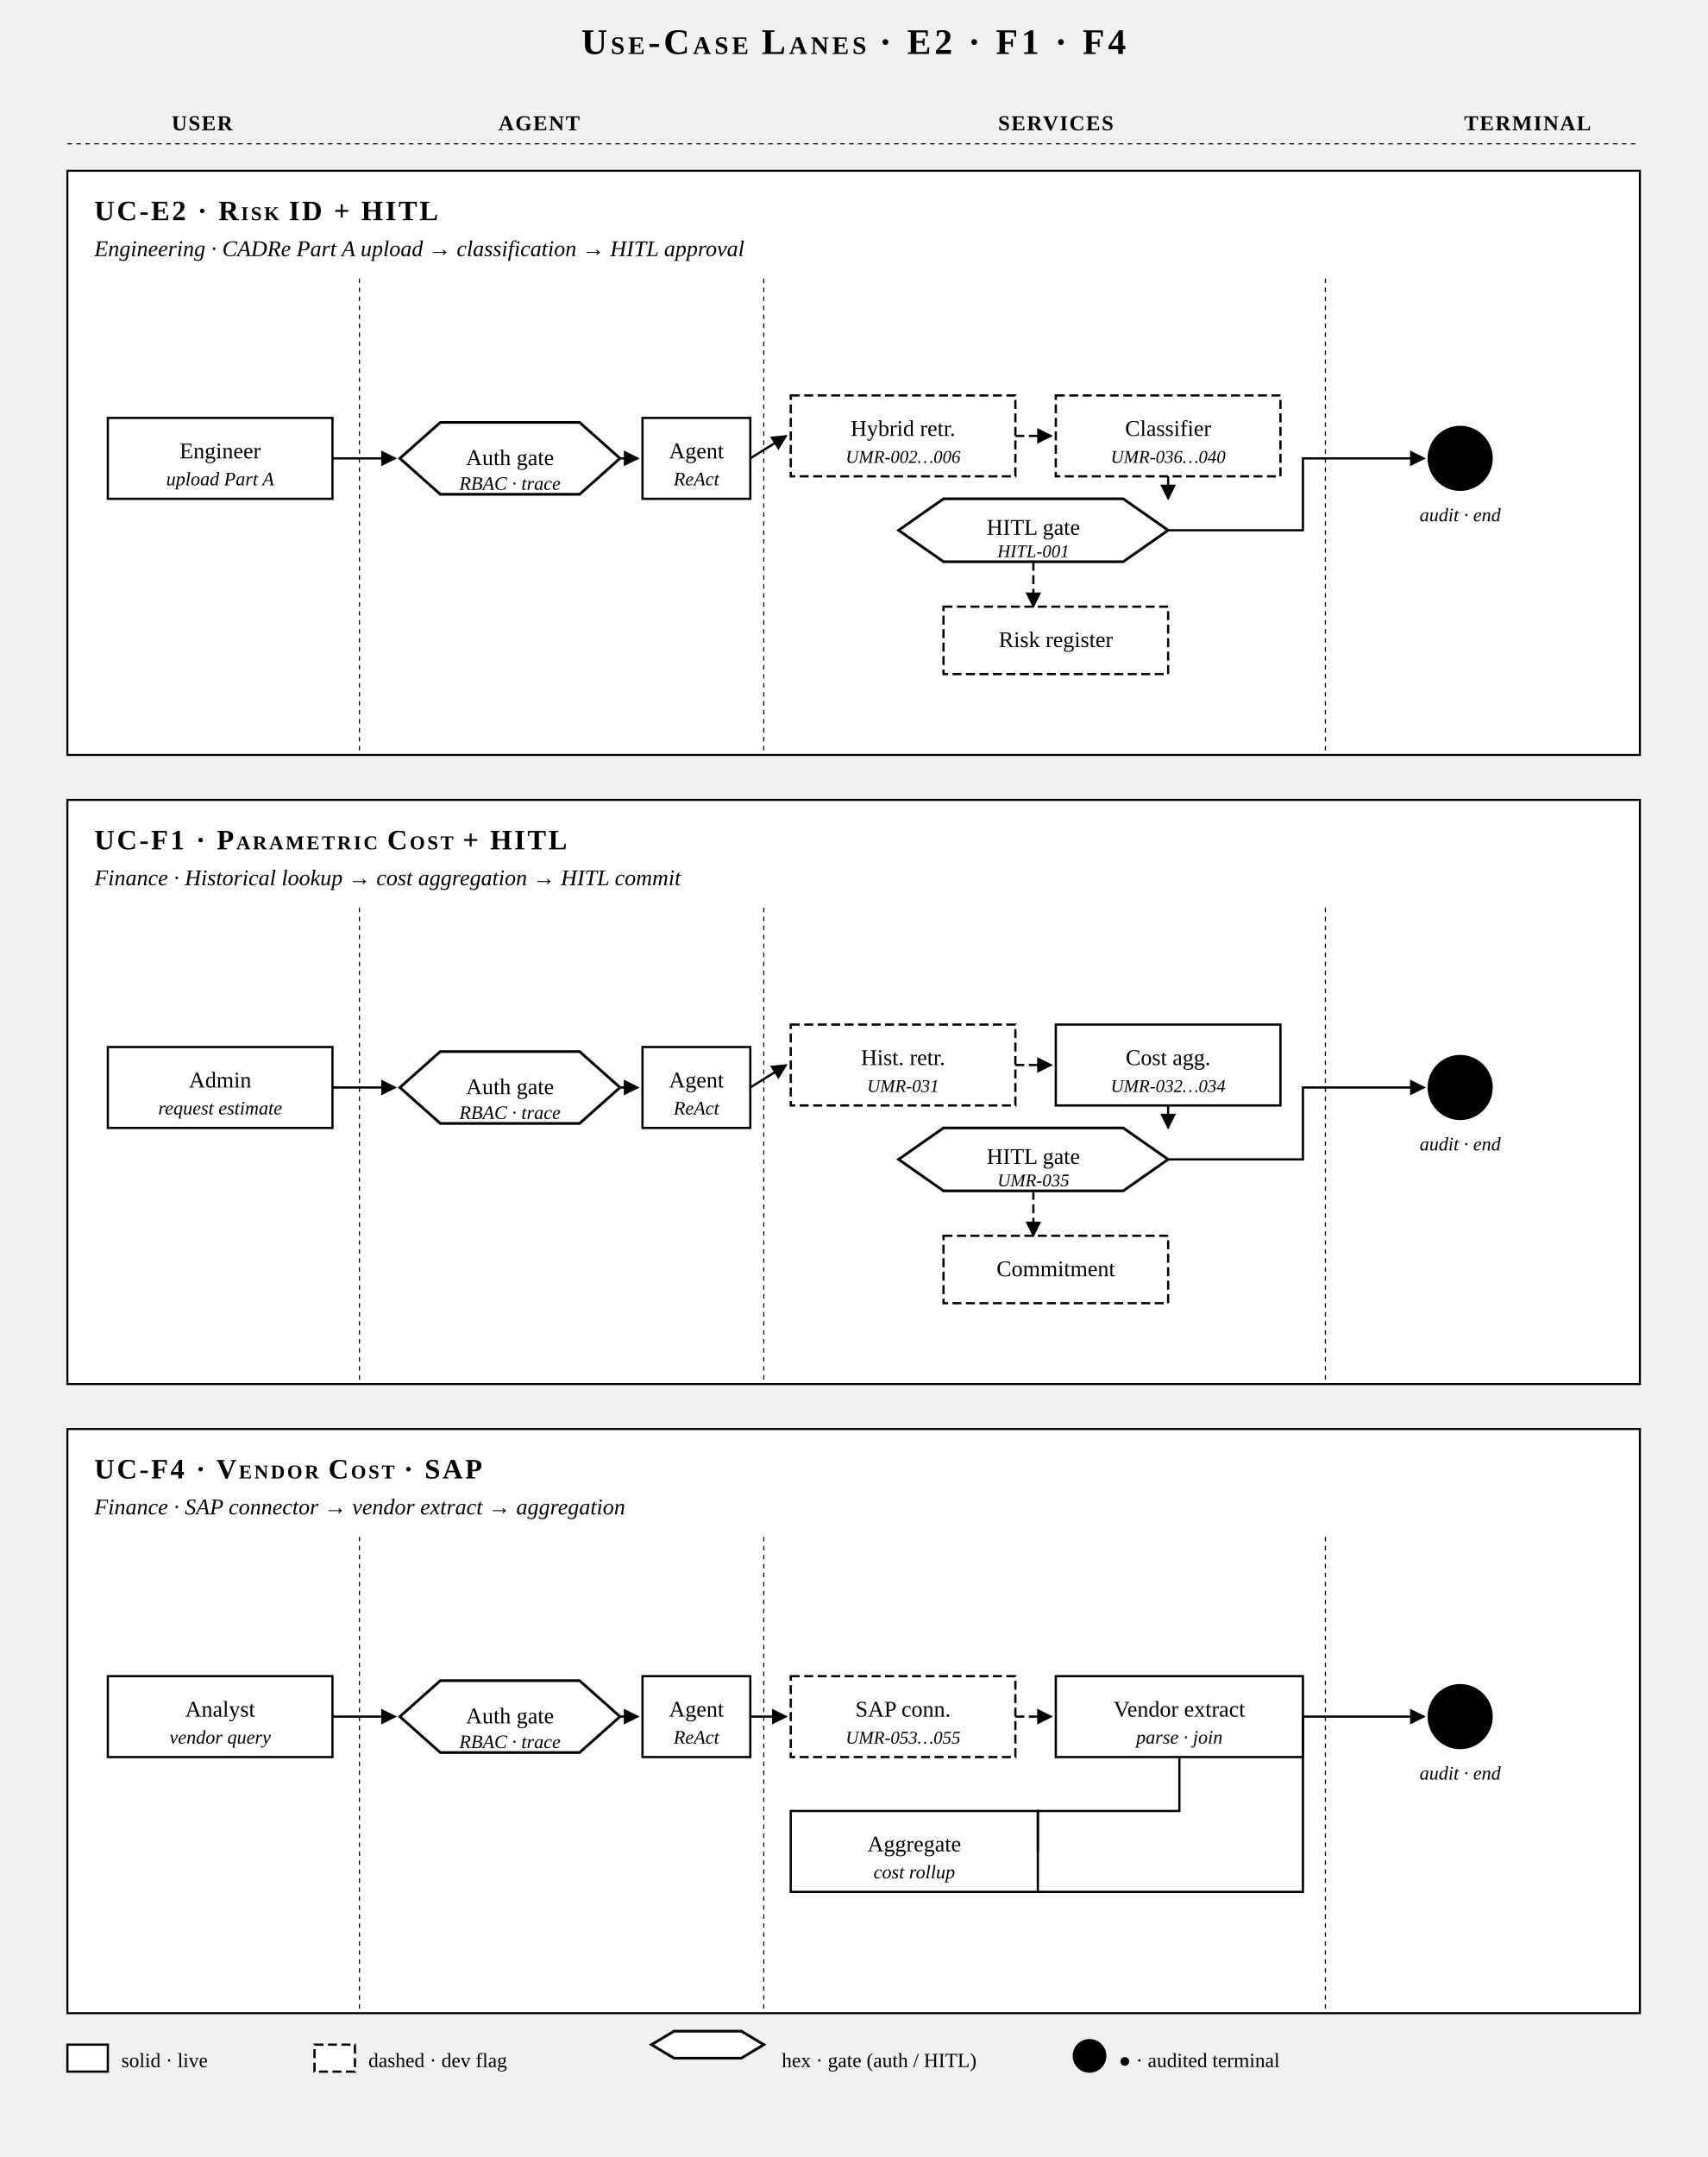
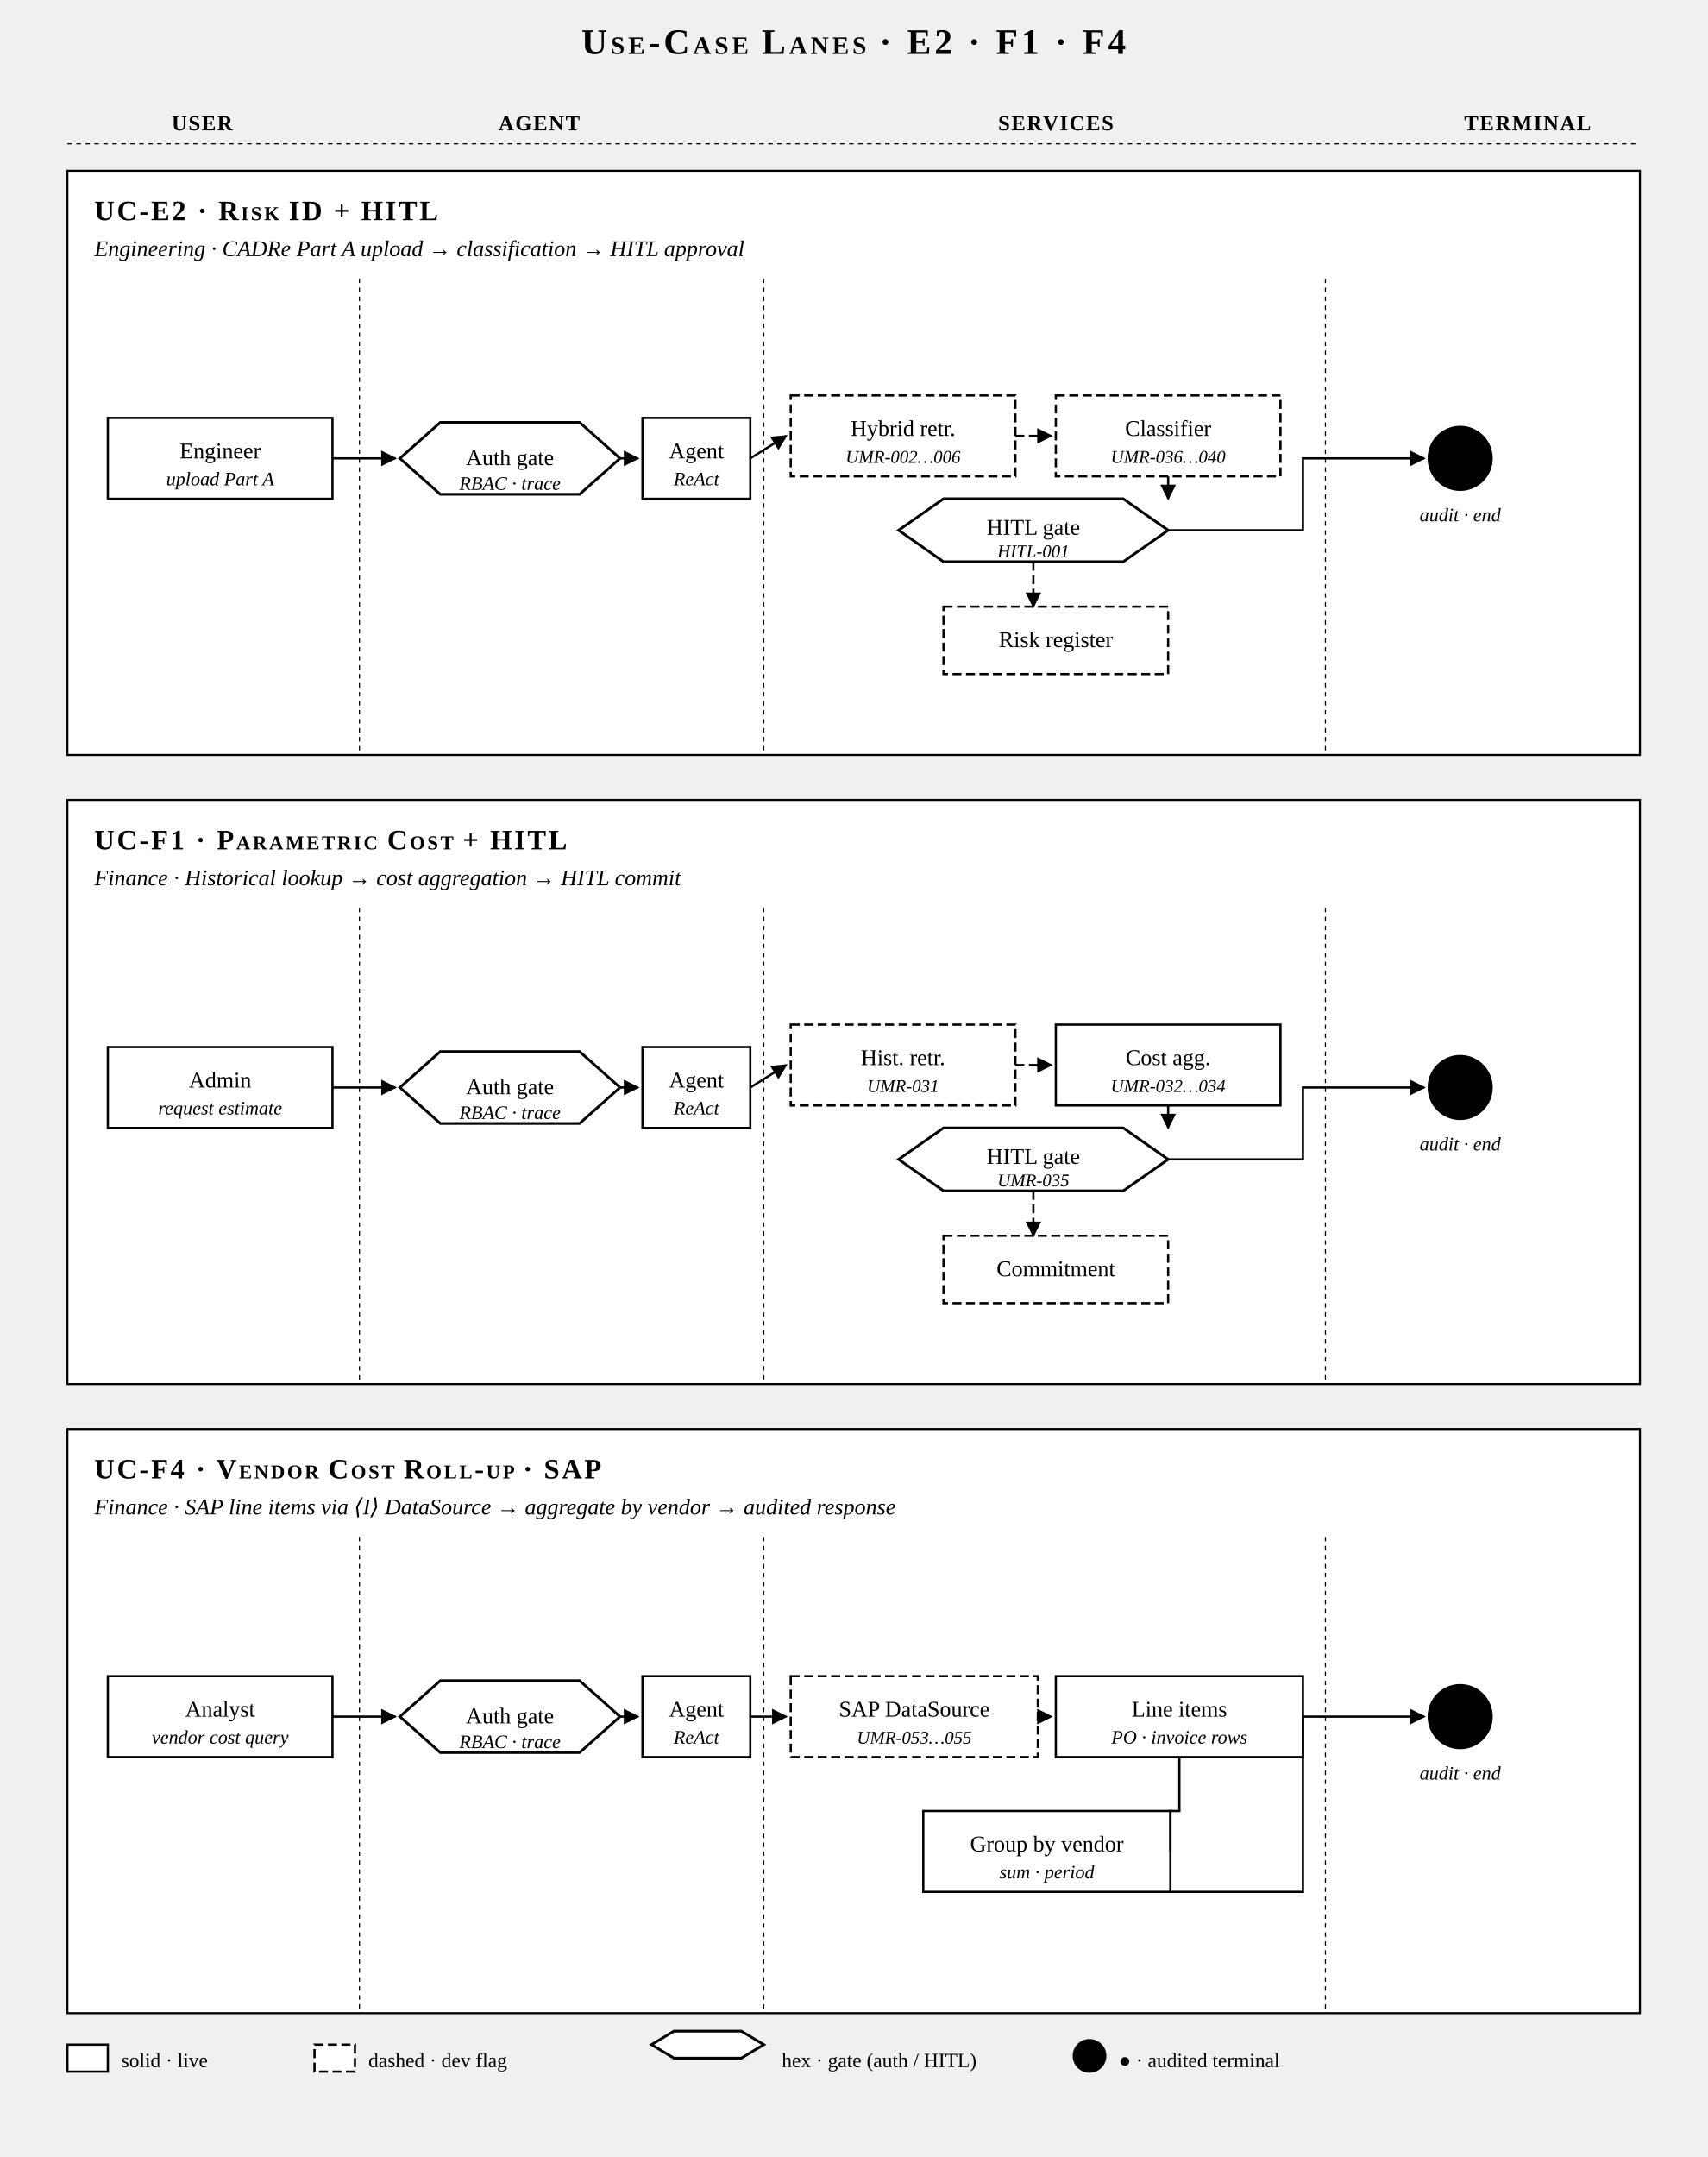
<svg xmlns="http://www.w3.org/2000/svg" viewBox="0 0 760 960" font-family="Times New Roman, Times, serif">
  <defs>
    <marker id="arrUC" viewBox="0 0 10 10" refX="9" refY="5" markerWidth="7" markerHeight="7" orient="auto-start-reverse">
      <path d="M 0 0 L 10 5 L 0 10 z" fill="#000" />
    </marker>
    <style>
      .lane-bg { fill: #ffffff; stroke: #000; stroke-width: 0.9; }
      .lane-title { font-size: 12.5px; font-weight: bold; font-variant: small-caps; letter-spacing: 1px; fill: #000; }
      .uc-sub { font-size: 10px; font-style: italic; fill: #000; }
      .lane-divider { stroke: #000; stroke-width: 0.5; stroke-dasharray: 2 2; }
      .node { fill: #fff; stroke: #000; stroke-width: 1; }
      .node-dashed { fill: #fff; stroke: #000; stroke-width: 1; stroke-dasharray: 4 2; }
      .gate { fill: #fff; stroke: #000; stroke-width: 1.2; }
      .terminal { fill: #000; stroke: #000; stroke-width: 1; }
      .lbl { font-size: 10px; fill: #000; text-anchor: middle; }
      .lbl-s { font-size: 8.5px; fill: #000; text-anchor: middle; font-style: italic; }
      .req { font-size: 8px; fill: #000; text-anchor: middle; font-style: italic; }
      .edge { stroke: #000; stroke-width: 1; fill: none; }
      .edge-dashed { stroke: #000; stroke-width: 1; fill: none; stroke-dasharray: 4 2; }
      .swim-head { font-size: 9.5px; font-weight: bold; font-variant: small-caps; letter-spacing: 0.6px; fill: #000; text-anchor: middle; }
      .title { font-size: 16px; font-weight: bold; font-variant: small-caps; letter-spacing: 1.5px; fill: #000; text-anchor: middle; }
    </style>
  </defs>
  <text x="380" y="24" class="title">Use-Case Lanes · E2 · F1 · F4</text>
  <g transform="translate(0,46)">
    <text x="90" y="12" class="swim-head">USER</text>
    <text x="240" y="12" class="swim-head">AGENT</text>
    <text x="470" y="12" class="swim-head">SERVICES</text>
    <text x="680" y="12" class="swim-head">TERMINAL</text>
    <line x1="30" y1="18" x2="730" y2="18" class="lane-divider" />
  </g>
  <g transform="translate(0,76)">
    <rect x="30" y="0" width="700" height="260" class="lane-bg" />
    <text x="42" y="22" class="lane-title">UC-E2 · Risk ID + HITL</text>
    <text x="42" y="38" class="uc-sub">Engineering · CADRe Part A upload → classification → HITL approval</text>
    <line x1="160" y1="48" x2="160" y2="260" class="lane-divider" />
    <line x1="340" y1="48" x2="340" y2="260" class="lane-divider" />
    <line x1="590" y1="48" x2="590" y2="260" class="lane-divider" />
    <rect x="48" y="110" width="100" height="36" class="node" />
    <text x="98" y="128" class="lbl">Engineer</text>
    <text x="98" y="140" class="lbl-s">upload Part A</text>
    <polygon points="178,128 196,112 258,112 276,128 258,144 196,144" class="gate" />
    <text x="227" y="131" class="lbl">Auth gate</text>
    <text x="227" y="142" class="lbl-s">RBAC · trace</text>
    <rect x="286" y="110" width="48" height="36" class="node" />
    <text x="310" y="128" class="lbl">Agent</text>
    <text x="310" y="140" class="lbl-s">ReAct</text>
    <rect x="352" y="100" width="100" height="36" class="node-dashed" />
    <text x="402" y="118" class="lbl">Hybrid retr.</text>
    <text x="402" y="130" class="req">UMR-002…006</text>
    <rect x="470" y="100" width="100" height="36" class="node-dashed" />
    <text x="520" y="118" class="lbl">Classifier</text>
    <text x="520" y="130" class="req">UMR-036…040</text>
    <polygon points="400,160 420,146 500,146 520,160 500,174 420,174" class="gate" />
    <text x="460" y="162" class="lbl">HITL gate</text>
    <text x="460" y="172" class="req">HITL-001</text>
    <rect x="420" y="194" width="100" height="30" class="node-dashed" />
    <text x="470" y="212" class="lbl">Risk register</text>
    <circle cx="650" cy="128" r="14" class="terminal" />
    <text x="650" y="131" class="lbl" fill="#fff">●</text>
    <text x="650" y="156" class="lbl-s">audit · end</text>
    <line x1="148" y1="128" x2="176" y2="128" class="edge" marker-end="url(#arrUC)" />
    <line x1="276" y1="128" x2="284" y2="128" class="edge" marker-end="url(#arrUC)" />
    <line x1="334" y1="128" x2="350" y2="118" class="edge" marker-end="url(#arrUC)" />
    <line x1="452" y1="118" x2="468" y2="118" class="edge-dashed" marker-end="url(#arrUC)" />
    <path d="M 520 136 L 520 146" class="edge-dashed" marker-end="url(#arrUC)" />
    <path d="M 460 174 L 460 194" class="edge-dashed" marker-end="url(#arrUC)" />
    <path d="M 520 160 L 580 160 L 580 128 L 634 128" class="edge" marker-end="url(#arrUC)" />
  </g>
  <g transform="translate(0,356)">
    <rect x="30" y="0" width="700" height="260" class="lane-bg" />
    <text x="42" y="22" class="lane-title">UC-F1 · Parametric Cost + HITL</text>
    <text x="42" y="38" class="uc-sub">Finance · Historical lookup → cost aggregation → HITL commit</text>
    <line x1="160" y1="48" x2="160" y2="260" class="lane-divider" />
    <line x1="340" y1="48" x2="340" y2="260" class="lane-divider" />
    <line x1="590" y1="48" x2="590" y2="260" class="lane-divider" />
    <rect x="48" y="110" width="100" height="36" class="node" />
    <text x="98" y="128" class="lbl">Admin</text>
    <text x="98" y="140" class="lbl-s">request estimate</text>
    <polygon points="178,128 196,112 258,112 276,128 258,144 196,144" class="gate" />
    <text x="227" y="131" class="lbl">Auth gate</text>
    <text x="227" y="142" class="lbl-s">RBAC · trace</text>
    <rect x="286" y="110" width="48" height="36" class="node" />
    <text x="310" y="128" class="lbl">Agent</text>
    <text x="310" y="140" class="lbl-s">ReAct</text>
    <rect x="352" y="100" width="100" height="36" class="node-dashed" />
    <text x="402" y="118" class="lbl">Hist. retr.</text>
    <text x="402" y="130" class="req">UMR-031</text>
    <rect x="470" y="100" width="100" height="36" class="node" />
    <text x="520" y="118" class="lbl">Cost agg.</text>
    <text x="520" y="130" class="req">UMR-032…034</text>
    <polygon points="400,160 420,146 500,146 520,160 500,174 420,174" class="gate" />
    <text x="460" y="162" class="lbl">HITL gate</text>
    <text x="460" y="172" class="req">UMR-035</text>
    <rect x="420" y="194" width="100" height="30" class="node-dashed" />
    <text x="470" y="212" class="lbl">Commitment</text>
    <circle cx="650" cy="128" r="14" class="terminal" />
    <text x="650" y="131" class="lbl" fill="#fff">●</text>
    <text x="650" y="156" class="lbl-s">audit · end</text>
    <line x1="148" y1="128" x2="176" y2="128" class="edge" marker-end="url(#arrUC)" />
    <line x1="276" y1="128" x2="284" y2="128" class="edge" marker-end="url(#arrUC)" />
    <line x1="334" y1="128" x2="350" y2="118" class="edge" marker-end="url(#arrUC)" />
    <line x1="452" y1="118" x2="468" y2="118" class="edge-dashed" marker-end="url(#arrUC)" />
    <path d="M 520 136 L 520 146" class="edge" marker-end="url(#arrUC)" />
    <path d="M 460 174 L 460 194" class="edge-dashed" marker-end="url(#arrUC)" />
    <path d="M 520 160 L 580 160 L 580 128 L 634 128" class="edge" marker-end="url(#arrUC)" />
  </g>
  <g transform="translate(0,636)">
    <rect x="30" y="0" width="700" height="260" class="lane-bg" />
-     <text x="42" y="22" class="lane-title">UC-F4 · Vendor Cost · SAP</text>
-     <text x="42" y="38" class="uc-sub">Finance · SAP connector → vendor extract → aggregation</text>
+     <text x="42" y="22" class="lane-title">UC-F4 · Vendor Cost Roll-up · SAP</text>
+     <text x="42" y="38" class="uc-sub">Finance · SAP line items via ⟨I⟩ DataSource → aggregate by vendor → audited response</text>
    <line x1="160" y1="48" x2="160" y2="260" class="lane-divider" />
    <line x1="340" y1="48" x2="340" y2="260" class="lane-divider" />
    <line x1="590" y1="48" x2="590" y2="260" class="lane-divider" />
    <rect x="48" y="110" width="100" height="36" class="node" />
    <text x="98" y="128" class="lbl">Analyst</text>
-     <text x="98" y="140" class="lbl-s">vendor query</text>
+     <text x="98" y="140" class="lbl-s">vendor cost query</text>
    <polygon points="178,128 196,112 258,112 276,128 258,144 196,144" class="gate" />
    <text x="227" y="131" class="lbl">Auth gate</text>
    <text x="227" y="142" class="lbl-s">RBAC · trace</text>
    <rect x="286" y="110" width="48" height="36" class="node" />
    <text x="310" y="128" class="lbl">Agent</text>
    <text x="310" y="140" class="lbl-s">ReAct</text>
-     <rect x="352" y="110" width="100" height="36" class="node-dashed" />
-     <text x="402" y="128" class="lbl">SAP conn.</text>
-     <text x="402" y="140" class="req">UMR-053…055</text>
+     <rect x="352" y="110" width="110" height="36" class="node-dashed" />
+     <text x="407" y="128" class="lbl">SAP DataSource</text>
+     <text x="407" y="140" class="req">UMR-053…055</text>
    <rect x="470" y="110" width="110" height="36" class="node" />
-     <text x="525" y="128" class="lbl">Vendor extract</text>
-     <text x="525" y="140" class="lbl-s">parse · join</text>
-     <rect x="352" y="170" width="110" height="36" class="node" />
-     <text x="407" y="188" class="lbl">Aggregate</text>
-     <text x="407" y="200" class="lbl-s">cost rollup</text>
+     <text x="525" y="128" class="lbl">Line items</text>
+     <text x="525" y="140" class="lbl-s">PO · invoice rows</text>
+     <rect x="411" y="170" width="110" height="36" class="node" />
+     <text x="466" y="188" class="lbl">Group by vendor</text>
+     <text x="466" y="200" class="lbl-s">sum · period</text>
    <circle cx="650" cy="128" r="14" class="terminal" />
    <text x="650" y="131" class="lbl" fill="#fff">●</text>
    <text x="650" y="156" class="lbl-s">audit · end</text>
    <line x1="148" y1="128" x2="176" y2="128" class="edge" marker-end="url(#arrUC)" />
    <line x1="276" y1="128" x2="284" y2="128" class="edge" marker-end="url(#arrUC)" />
    <line x1="334" y1="128" x2="350" y2="128" class="edge" marker-end="url(#arrUC)" />
-     <line x1="452" y1="128" x2="468" y2="128" class="edge-dashed" marker-end="url(#arrUC)" />
-     <path d="M 525 146 L 525 170 L 462 170 L 462 188" class="edge" />
-     <path d="M 462 206 L 580 206 L 580 128 L 634 128" class="edge" marker-end="url(#arrUC)" />
+     <line x1="462" y1="128" x2="468" y2="128" class="edge-dashed" marker-end="url(#arrUC)" />
+     <path d="M 525 146 L 525 170 L 521 170 L 521 188" class="edge" />
+     <path d="M 521 206 L 580 206 L 580 128 L 634 128" class="edge" marker-end="url(#arrUC)" />
  </g>
  <g transform="translate(30,920)">
    <rect x="0" y="-10" width="18" height="12" class="node" />
    <text x="24" y="0" font-size="9">solid · live</text>
    <rect x="110" y="-10" width="18" height="12" class="node-dashed" />
    <text x="134" y="0" font-size="9">dashed · dev flag</text>
    <polygon points="260,-10 270,-16 300,-16 310,-10 300,-4 270,-4" class="gate" />
    <text x="318" y="0" font-size="9">hex · gate (auth / HITL)</text>
    <circle cx="455" cy="-5" r="7" class="terminal" />
    <text x="468" y="0" font-size="9">● · audited terminal</text>
  </g>
</svg>
